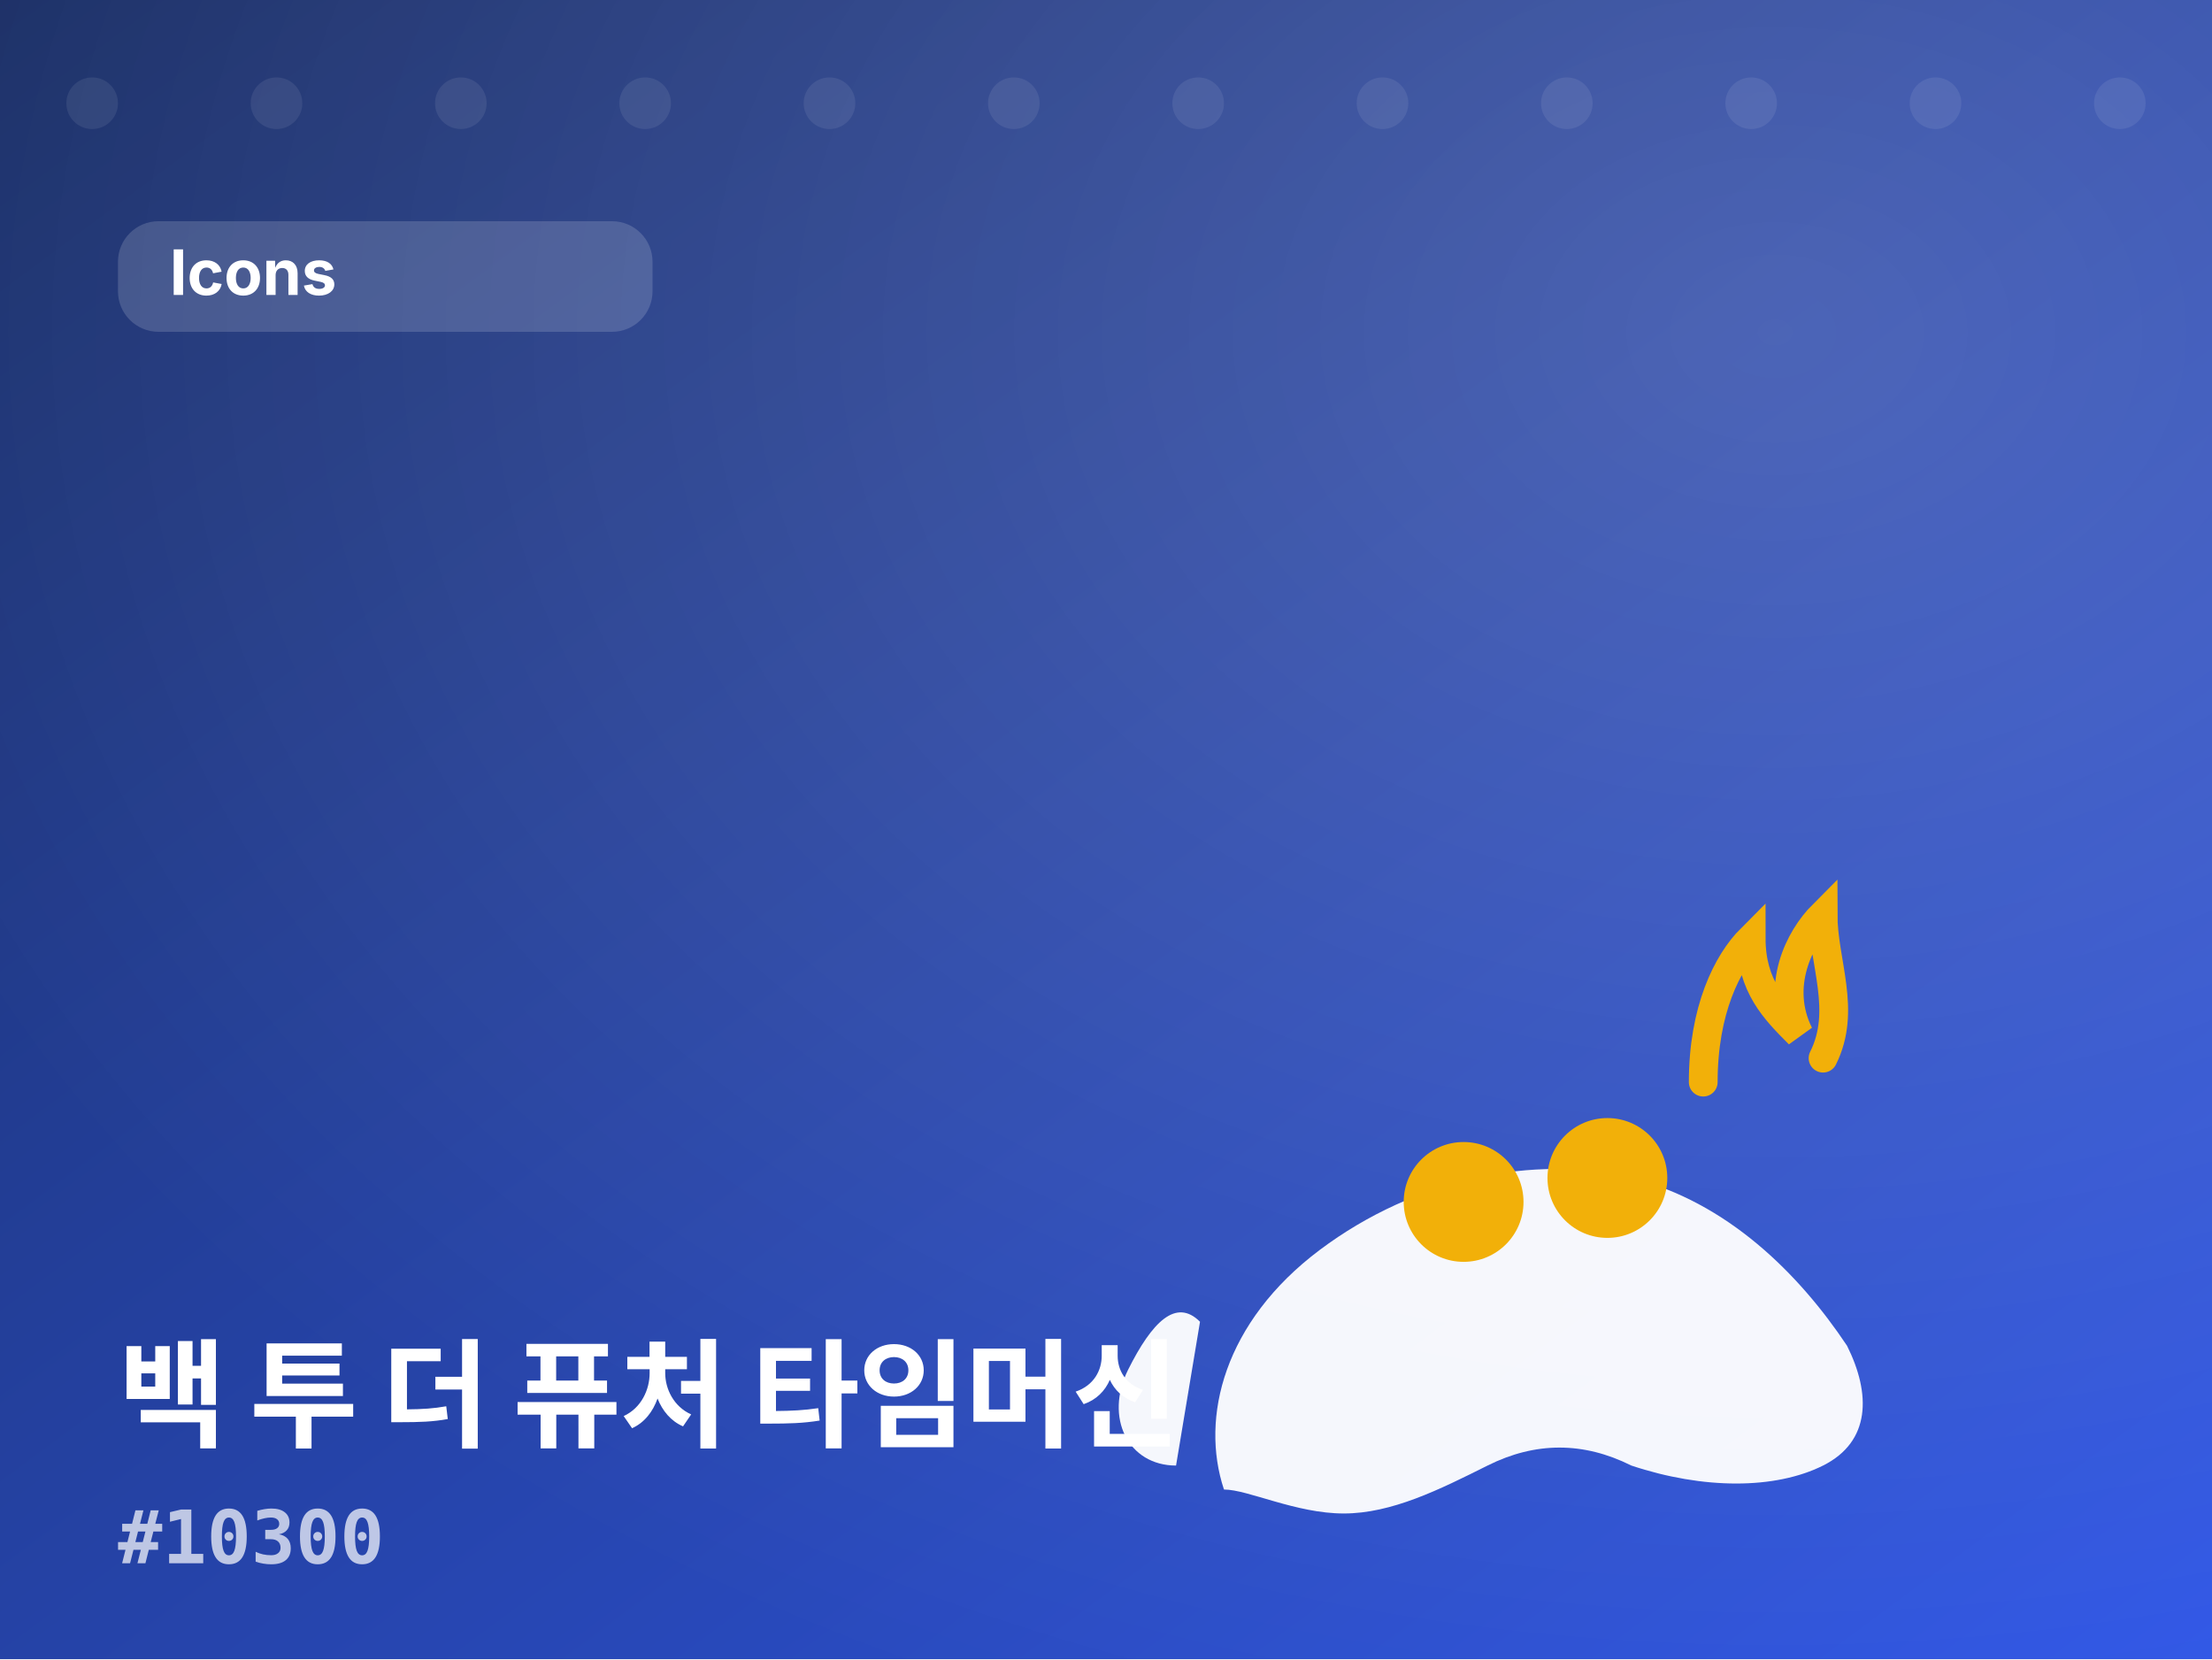
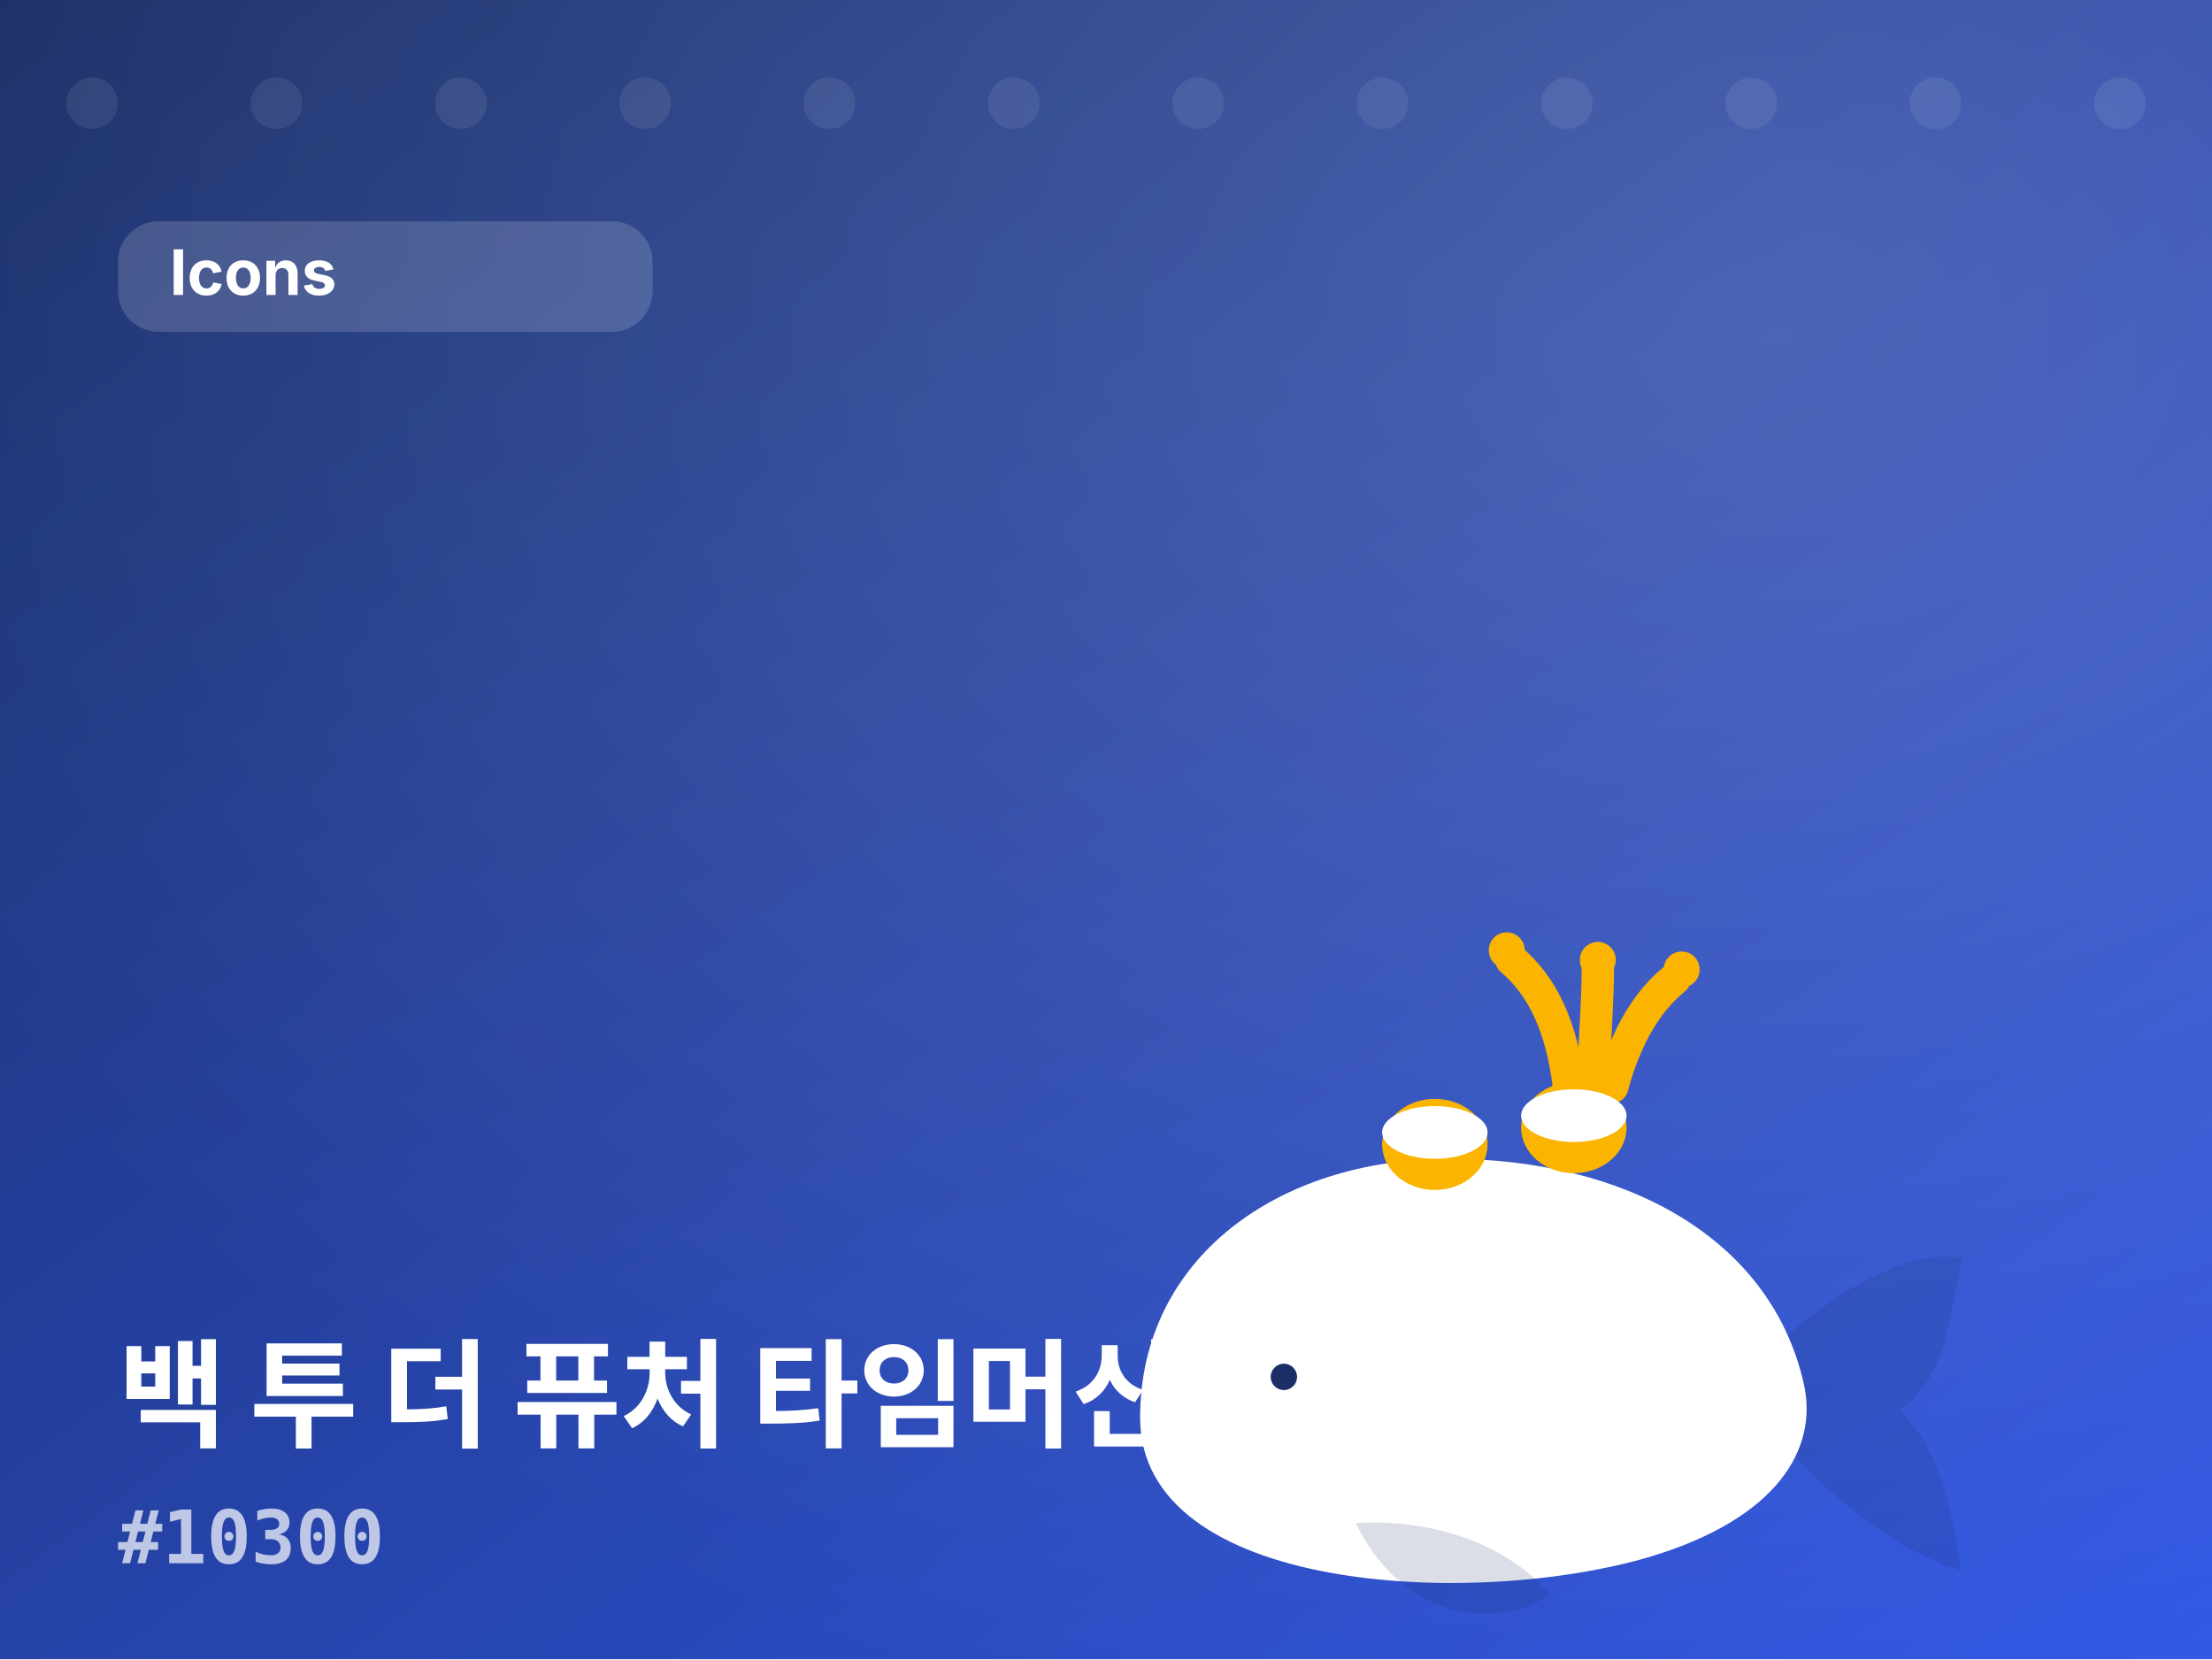
<svg xmlns="http://www.w3.org/2000/svg" viewBox="0 0 1200 900" width="1200" height="900" role="img" aria-label="백 투 더 퓨처 타임머신">
  <defs>
    <linearGradient id="bg" x1="0" y1="0" x2="1" y2="1">
      <stop offset="0" stop-color="#1b2f66" />
      <stop offset="1" stop-color="#2f56e6" />
    </linearGradient>
    <radialGradient id="glow" cx="0.8" cy="0.2" r="0.9">
      <stop offset="0" stop-color="#ffffff" stop-opacity="0.18" />
      <stop offset="1" stop-color="#ffffff" stop-opacity="0" />
    </radialGradient>
  </defs>
  <rect width="1200" height="900" fill="url(#bg)" />
  <rect width="1200" height="900" fill="url(#glow)" />
  <circle cx="50" cy="56" r="14" fill="#ffffff" opacity="0.08" />
  <circle cx="150" cy="56" r="14" fill="#ffffff" opacity="0.08" />
  <circle cx="250" cy="56" r="14" fill="#ffffff" opacity="0.08" />
  <circle cx="350" cy="56" r="14" fill="#ffffff" opacity="0.08" />
  <circle cx="450" cy="56" r="14" fill="#ffffff" opacity="0.08" />
  <circle cx="550" cy="56" r="14" fill="#ffffff" opacity="0.08" />
  <circle cx="650" cy="56" r="14" fill="#ffffff" opacity="0.08" />
  <circle cx="750" cy="56" r="14" fill="#ffffff" opacity="0.08" />
  <circle cx="850" cy="56" r="14" fill="#ffffff" opacity="0.08" />
  <circle cx="950" cy="56" r="14" fill="#ffffff" opacity="0.08" />
  <circle cx="1050" cy="56" r="14" fill="#ffffff" opacity="0.08" />
  <circle cx="1150" cy="56" r="14" fill="#ffffff" opacity="0.08" />
-   <g transform="translate(560 470) scale(13)" opacity="0.95">
-     <path d="M8 26c-1-3 0-7 4-10s9-4 13-3c4 1 7 4 9 7 1 2 1 4-1 5s-5 1-8 0c-2-1-4-1-6 0s-4 2-6 2-4-1-5-1z" fill="#ffffff" />
-     <circle cx="18" cy="14" r="2.5" fill="#fbb500" />
-     <circle cx="24" cy="13" r="2.5" fill="#fbb500" />
-     <path d="M6 25c-2 0-3-2-2-4s2-3 3-2" fill="#ffffff" />
-     <path d="M28 9c0-3 1-5 2-6 0 2 1 3 2 4-1-2 0-4 1-5 0 2 1 4 0 6" stroke="#fbb500" stroke-width="1.2" stroke-linecap="round" fill="none" />
+   <g transform="translate(560 470) scale(13)">
+     <g stroke="#fbb500" stroke-width="1.35" stroke-linecap="round" fill="none">
+       <path d="M22.4 9.2C22.1 6.7 21.3 5 20 3.9" />
+       <path d="M23.4 8.9C23.5 6.8 23.6 5.5 23.6 4.3" />
+       <path d="M24.2 9.2C24.8 7 25.7 5.6 26.8 4.7" />
+     </g>
+     <circle cx="19.8" cy="3.5" r="0.75" fill="#fbb500" />
+     <circle cx="23.6" cy="3.9" r="0.75" fill="#fbb500" />
+     <circle cx="27.1" cy="4.3" r="0.75" fill="#fbb500" />
+     <path d="M30.5 20.5C33.4 17.6 37 15.8 38.8 16.4C38.2 19 38.2 21.2 36.2 22.7C38.2 24.7 38.3 27.2 38.8 29.4C36 28.6 32.6 25.8 30.6 23.2Z" fill="rgba(27,47,102,0.16)" />
+     <path d="M4.5 23C4.5 16.4 10.2 12.2 17.4 12.2C24.6 12.2 30.8 15.4 32.2 21.6C32.8 24.3 31.1 27.2 25.8 28.8C18.4 31 4.5 30.3 4.5 23Z" fill="#ffffff" />
+     <path d="M13.5 27.4C15.2 31 18.9 32.1 21.6 30.4C19.9 28.3 16.7 27.2 13.5 27.4Z" fill="rgba(27,47,102,0.16)" />
+     <ellipse cx="16.8" cy="11.6" rx="2.2" ry="1.9" fill="#fbb500" />
+     <ellipse cx="22.6" cy="10.9" rx="2.2" ry="1.9" fill="#fbb500" />
+     <ellipse cx="16.8" cy="11.1" rx="2.2" ry="1.1" fill="#ffffff" />
+     <ellipse cx="22.6" cy="10.4" rx="2.2" ry="1.1" fill="#ffffff" />
+     <circle cx="10.8" cy="21.6" r="1.45" fill="#ffffff" />
+     <circle cx="10.5" cy="21.3" r="0.55" fill="#1b2f66" />
  </g>
  <g font-family="-apple-system, 'Apple SD Gothic Neo', 'Noto Sans KR', sans-serif">
    <rect x="64" y="120" rx="22" ry="22" width="290" height="60" fill="#ffffff" opacity="0.16" />
    <text x="92" y="160" font-size="34" font-weight="700" fill="#ffffff">Icons</text>
    <text x="64" y="780" font-size="64" font-weight="800" fill="#ffffff" letter-spacing="-1">백 투 더 퓨처 타임머신</text>
    <text x="64" y="848" font-size="40" font-weight="700" fill="#ffffff" opacity="0.7" font-family="'SF Mono', ui-monospace, monospace">#10300</text>
  </g>
</svg>
